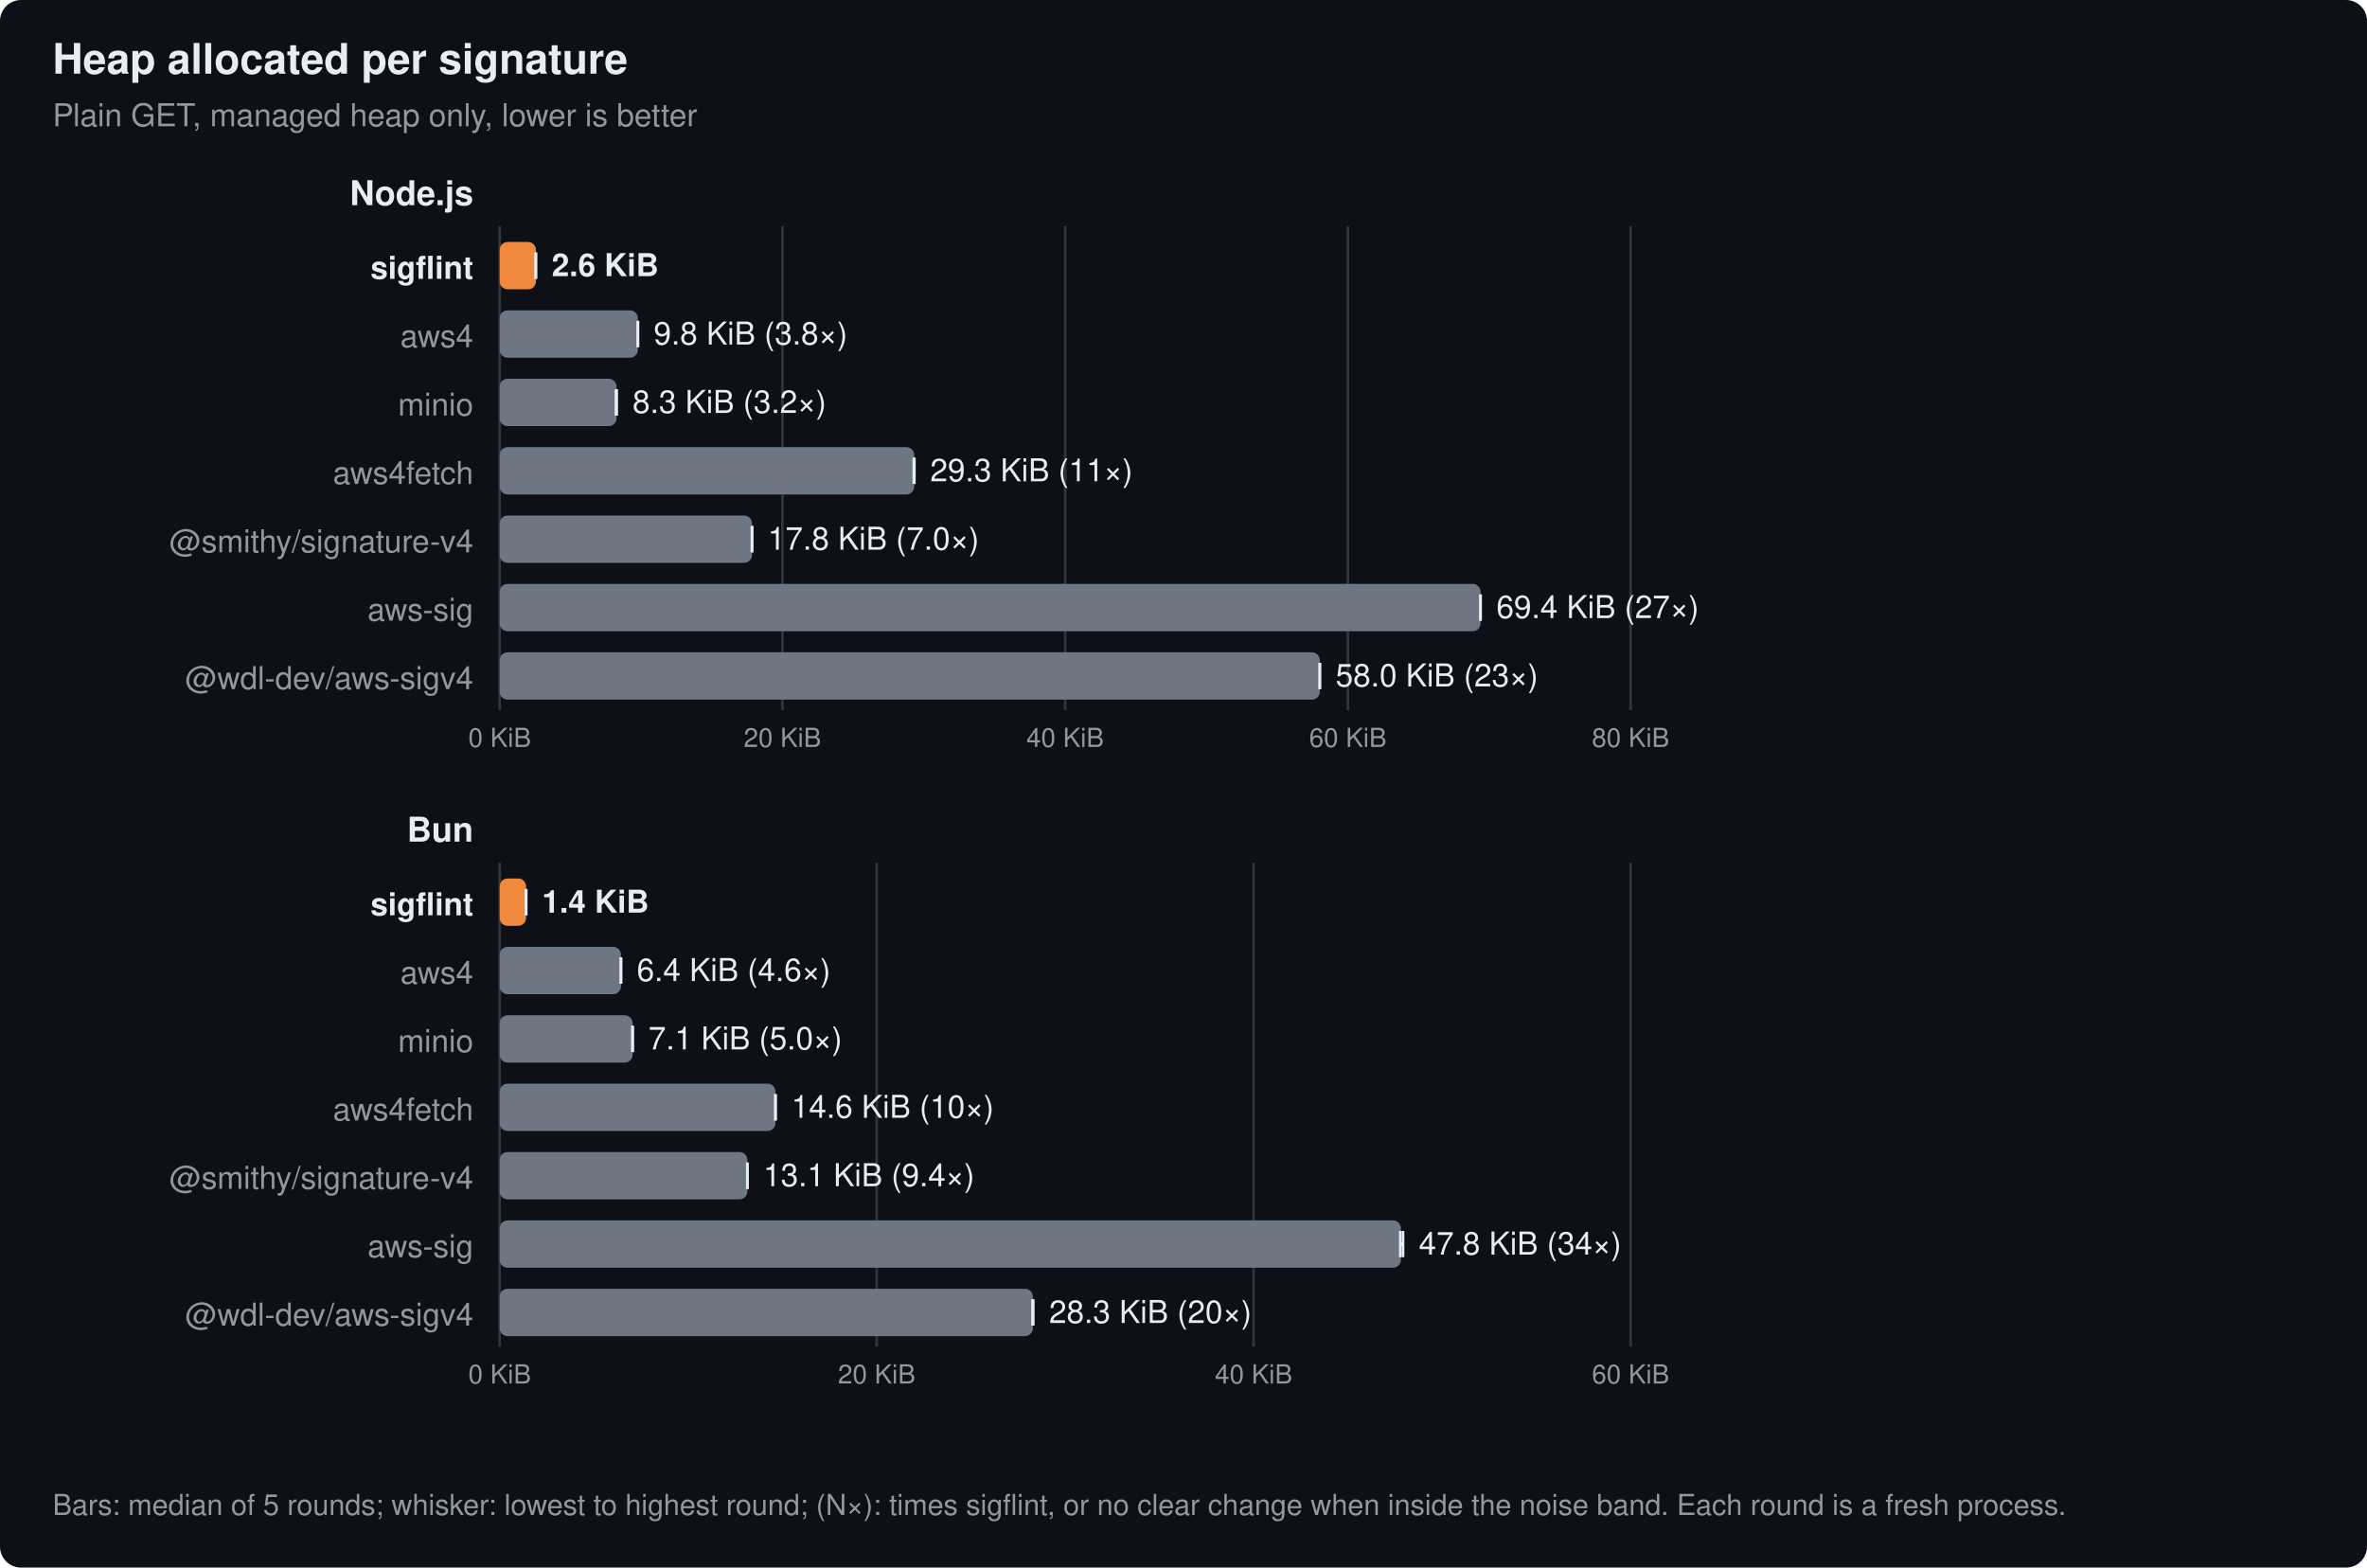
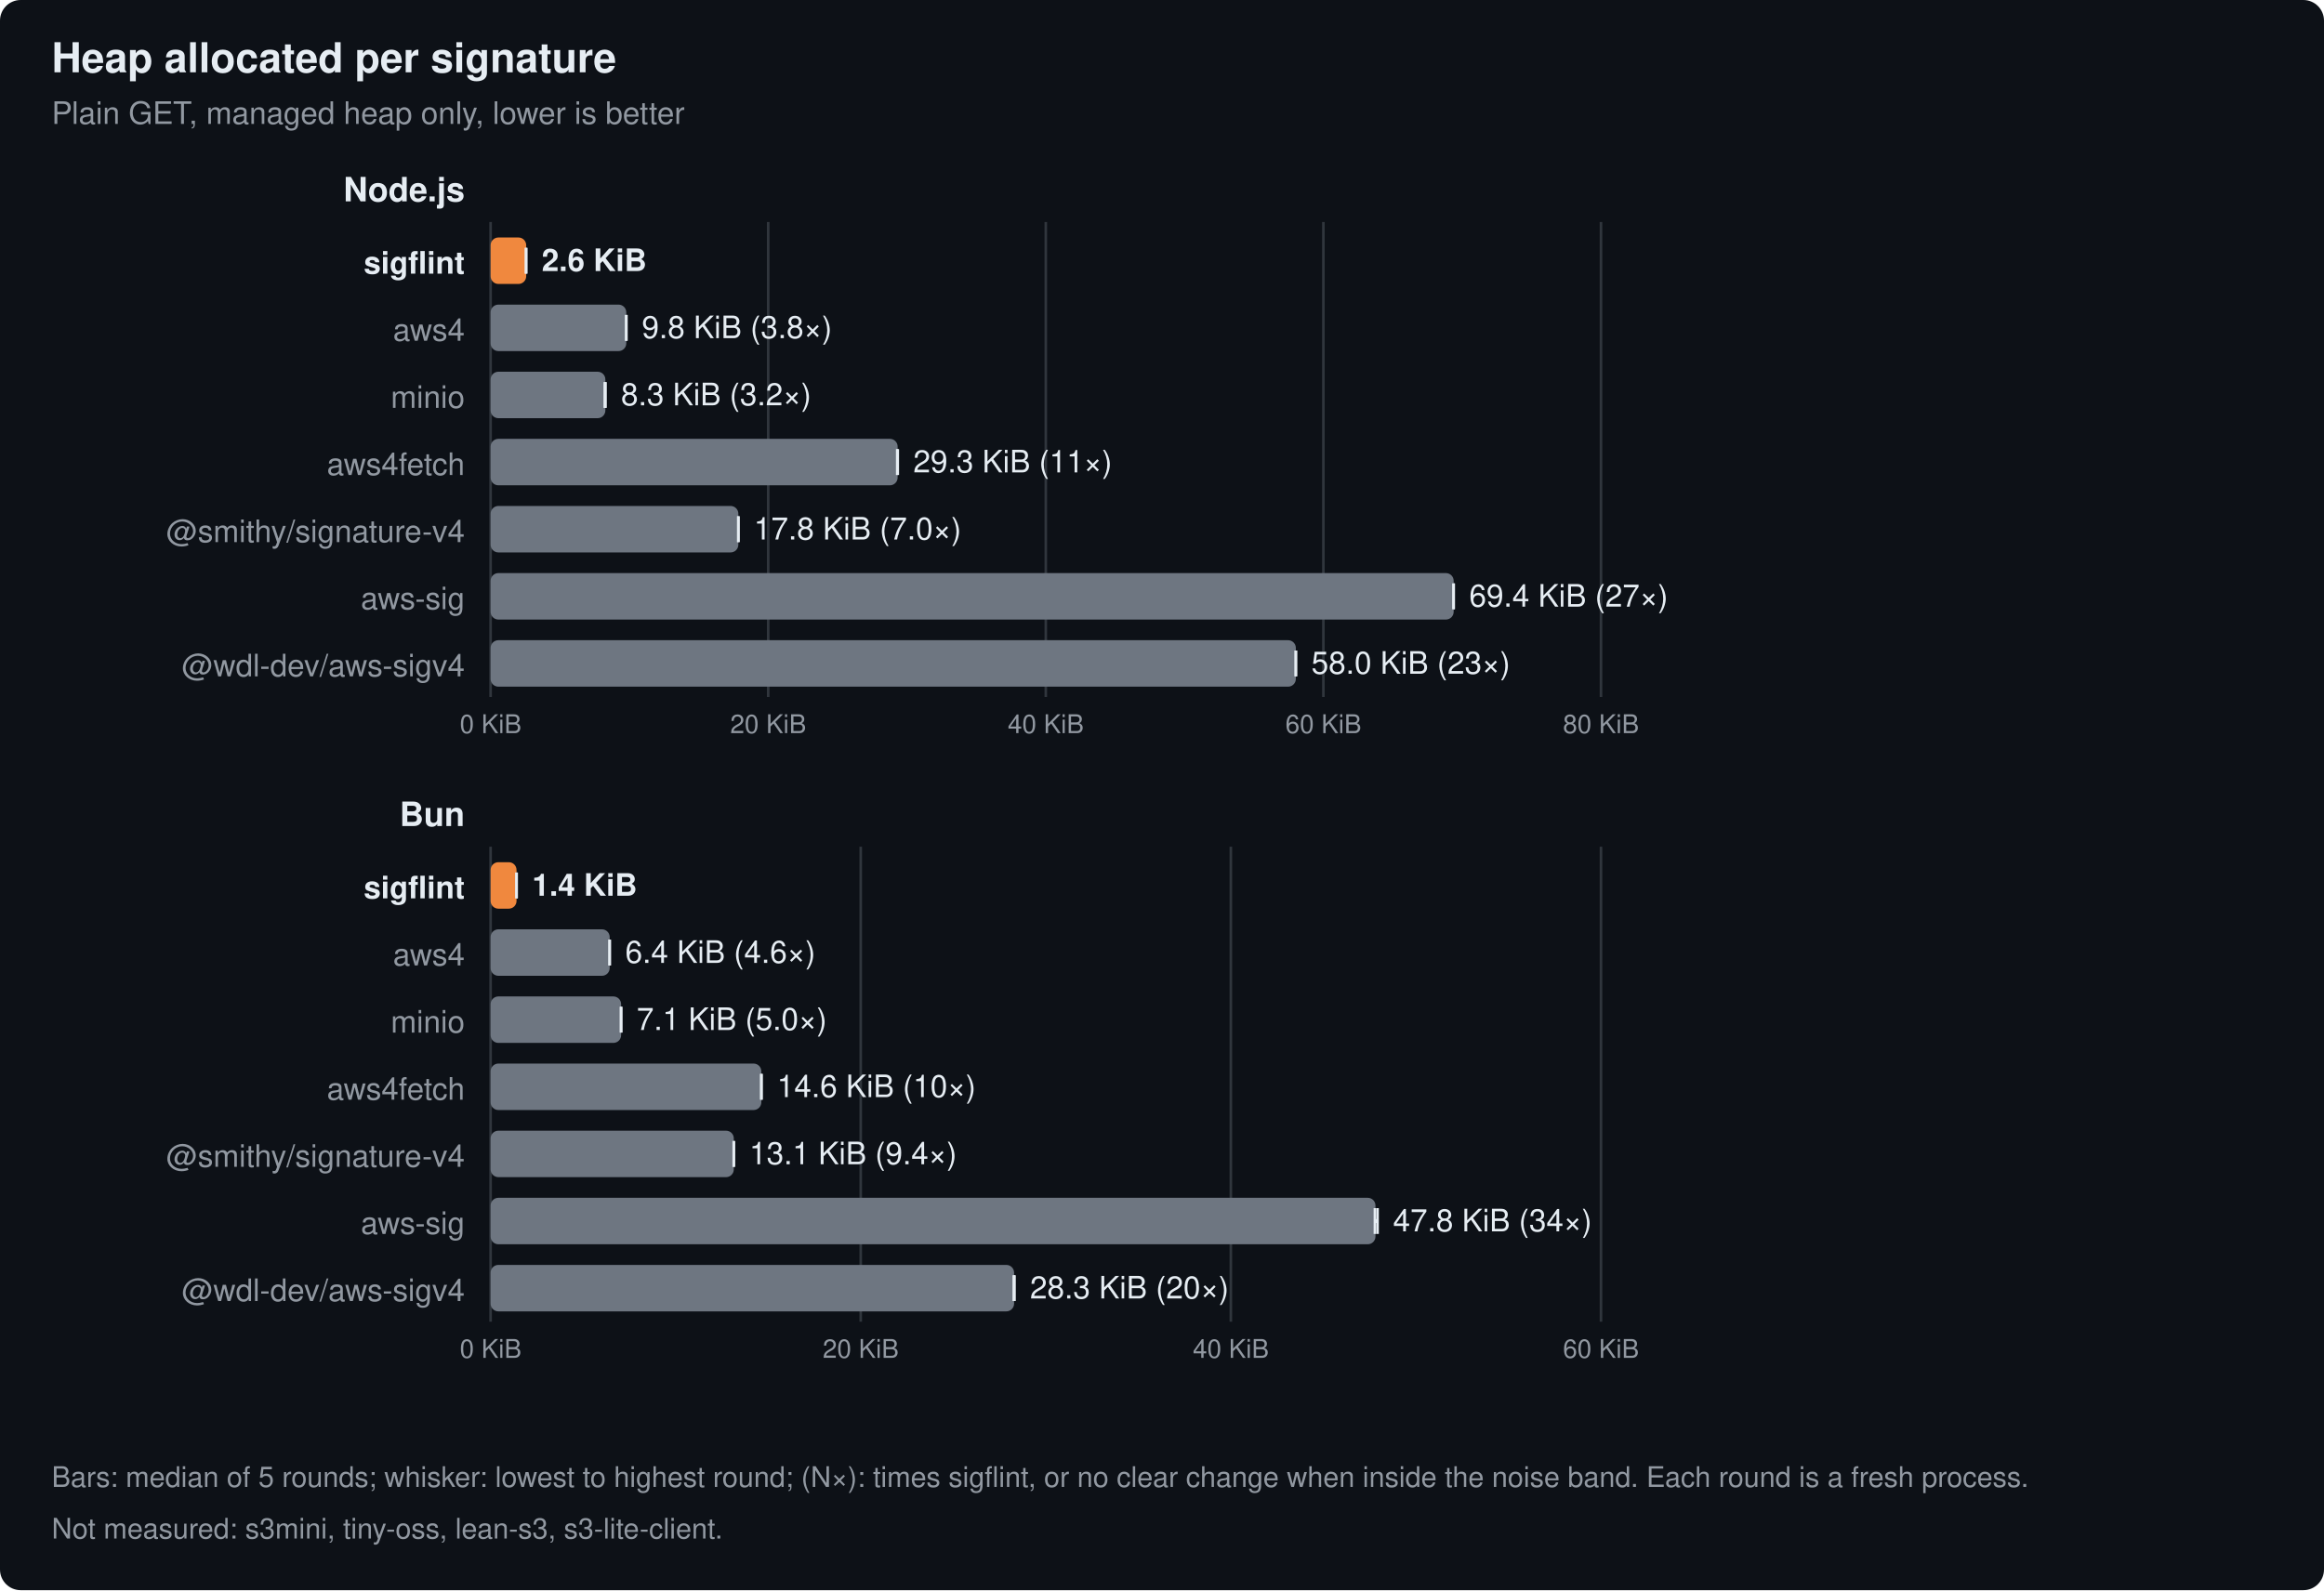
- <svg xmlns="http://www.w3.org/2000/svg" width="900" height="596" viewBox="0 0 900 596" role="img" aria-labelledby="t" font-family="-apple-system,BlinkMacSystemFont,'Segoe UI',Helvetica,Arial,sans-serif">
-   <rect width="900" height="596" rx="8" fill="#0d1117" />
+ <svg xmlns="http://www.w3.org/2000/svg" width="900" height="616" viewBox="0 0 900 616" role="img" aria-labelledby="t" font-family="-apple-system,BlinkMacSystemFont,'Segoe UI',Helvetica,Arial,sans-serif">
+   <rect width="900" height="616" rx="8" fill="#0d1117" />
  <text x="20" y="28" font-size="16" fill="#e6edf3" text-anchor="start" font-weight="600">Heap allocated per signature</text>
  <text x="20" y="48" font-size="12" fill="#9198a1" text-anchor="start" font-weight="400">Plain GET, managed heap only, lower is better</text>
  <text x="180" y="78" font-size="13" fill="#e6edf3" text-anchor="end" font-weight="700">Node.js</text>
  <line x1="190" y1="86" x2="190" y2="270" stroke="#30363d" />
  <text x="190" y="284" font-size="10" fill="#9198a1" text-anchor="middle" font-weight="400">0 KiB</text>
  <line x1="297.5" y1="86" x2="297.5" y2="270" stroke="#30363d" />
  <text x="297.5" y="284" font-size="10" fill="#9198a1" text-anchor="middle" font-weight="400">20 KiB</text>
  <line x1="405" y1="86" x2="405" y2="270" stroke="#30363d" />
  <text x="405" y="284" font-size="10" fill="#9198a1" text-anchor="middle" font-weight="400">40 KiB</text>
  <line x1="512.5" y1="86" x2="512.5" y2="270" stroke="#30363d" />
  <text x="512.5" y="284" font-size="10" fill="#9198a1" text-anchor="middle" font-weight="400">60 KiB</text>
  <line x1="620" y1="86" x2="620" y2="270" stroke="#30363d" />
  <text x="620" y="284" font-size="10" fill="#9198a1" text-anchor="middle" font-weight="400">80 KiB</text>
  <text x="180" y="106" font-size="12" fill="#e6edf3" text-anchor="end" font-weight="700">sigflint</text>
  <rect x="190" y="92" width="13.779" height="18" rx="3" fill="#f0883e" />
  <line x1="203.695" y1="101" x2="203.779" y2="101" stroke="#e6edf3" stroke-width="1.5" />
  <line x1="203.695" y1="96" x2="203.695" y2="106" stroke="#e6edf3" />
  <line x1="203.779" y1="96" x2="203.779" y2="106" stroke="#e6edf3" />
  <text x="209.779" y="105" font-size="12" fill="#e6edf3" text-anchor="start" font-weight="700">2.6 KiB</text>
  <text x="180" y="132" font-size="12" fill="#9198a1" text-anchor="end" font-weight="400">aws4</text>
  <rect x="190" y="118" width="52.537" height="18" rx="3" fill="#6e7681" />
  <line x1="242.537" y1="127" x2="242.553" y2="127" stroke="#e6edf3" stroke-width="1.5" />
  <line x1="242.537" y1="122" x2="242.537" y2="132" stroke="#e6edf3" />
  <line x1="242.553" y1="122" x2="242.553" y2="132" stroke="#e6edf3" />
  <text x="248.553" y="131" font-size="12" fill="#e6edf3" text-anchor="start" font-weight="400">9.8 KiB  (3.8×)</text>
  <text x="180" y="158" font-size="12" fill="#9198a1" text-anchor="end" font-weight="400">minio</text>
  <rect x="190" y="144" width="44.438" height="18" rx="3" fill="#6e7681" />
  <line x1="234.202" y1="153" x2="234.496" y2="153" stroke="#e6edf3" stroke-width="1.5" />
  <line x1="234.202" y1="148" x2="234.202" y2="158" stroke="#e6edf3" />
  <line x1="234.496" y1="148" x2="234.496" y2="158" stroke="#e6edf3" />
  <text x="240.496" y="157" font-size="12" fill="#e6edf3" text-anchor="start" font-weight="400">8.3 KiB  (3.2×)</text>
  <text x="180" y="184" font-size="12" fill="#9198a1" text-anchor="end" font-weight="400">aws4fetch</text>
  <rect x="190" y="170" width="157.623" height="18" rx="3" fill="#6e7681" />
  <line x1="347.46" y1="179" x2="347.67" y2="179" stroke="#e6edf3" stroke-width="1.5" />
  <line x1="347.46" y1="174" x2="347.46" y2="184" stroke="#e6edf3" />
  <line x1="347.67" y1="174" x2="347.67" y2="184" stroke="#e6edf3" />
  <text x="353.67" y="183" font-size="12" fill="#e6edf3" text-anchor="start" font-weight="400">29.3 KiB  (11×)</text>
  <text x="180" y="210" font-size="12" fill="#9198a1" text-anchor="end" font-weight="400">@smithy/signature-v4</text>
  <rect x="190" y="196" width="95.936" height="18" rx="3" fill="#6e7681" />
  <line x1="285.936" y1="205" x2="285.936" y2="205" stroke="#e6edf3" stroke-width="1.5" />
  <line x1="285.936" y1="200" x2="285.936" y2="210" stroke="#e6edf3" />
  <line x1="285.936" y1="200" x2="285.936" y2="210" stroke="#e6edf3" />
  <text x="291.936" y="209" font-size="12" fill="#e6edf3" text-anchor="start" font-weight="400">17.8 KiB  (7.0×)</text>
  <text x="180" y="236" font-size="12" fill="#9198a1" text-anchor="end" font-weight="400">aws-sig</text>
  <rect x="190" y="222" width="372.954" height="18" rx="3" fill="#6e7681" />
  <line x1="562.922" y1="231" x2="562.959" y2="231" stroke="#e6edf3" stroke-width="1.5" />
  <line x1="562.922" y1="226" x2="562.922" y2="236" stroke="#e6edf3" />
  <line x1="562.959" y1="226" x2="562.959" y2="236" stroke="#e6edf3" />
  <text x="568.959" y="235" font-size="12" fill="#e6edf3" text-anchor="start" font-weight="400">69.4 KiB  (27×)</text>
  <text x="180" y="262" font-size="12" fill="#9198a1" text-anchor="end" font-weight="400">@wdl-dev/aws-sigv4</text>
  <rect x="190" y="248" width="311.834" height="18" rx="3" fill="#6e7681" />
  <line x1="501.834" y1="257" x2="501.834" y2="257" stroke="#e6edf3" stroke-width="1.5" />
  <line x1="501.834" y1="252" x2="501.834" y2="262" stroke="#e6edf3" />
  <line x1="501.834" y1="252" x2="501.834" y2="262" stroke="#e6edf3" />
  <text x="507.834" y="261" font-size="12" fill="#e6edf3" text-anchor="start" font-weight="400">58.0 KiB  (23×)</text>
  <text x="180" y="320" font-size="13" fill="#e6edf3" text-anchor="end" font-weight="700">Bun</text>
  <line x1="190" y1="328" x2="190" y2="512" stroke="#30363d" />
  <text x="190" y="526" font-size="10" fill="#9198a1" text-anchor="middle" font-weight="400">0 KiB</text>
  <line x1="333.333" y1="328" x2="333.333" y2="512" stroke="#30363d" />
  <text x="333.333" y="526" font-size="10" fill="#9198a1" text-anchor="middle" font-weight="400">20 KiB</text>
  <line x1="476.667" y1="328" x2="476.667" y2="512" stroke="#30363d" />
  <text x="476.667" y="526" font-size="10" fill="#9198a1" text-anchor="middle" font-weight="400">40 KiB</text>
  <line x1="620" y1="328" x2="620" y2="512" stroke="#30363d" />
  <text x="620" y="526" font-size="10" fill="#9198a1" text-anchor="middle" font-weight="400">60 KiB</text>
  <text x="180" y="348" font-size="12" fill="#e6edf3" text-anchor="end" font-weight="700">sigflint</text>
  <rect x="190" y="334" width="10.036" height="18" rx="3" fill="#f0883e" />
  <line x1="200.021" y1="343" x2="200.082" y2="343" stroke="#e6edf3" stroke-width="1.5" />
  <line x1="200.021" y1="338" x2="200.021" y2="348" stroke="#e6edf3" />
  <line x1="200.082" y1="338" x2="200.082" y2="348" stroke="#e6edf3" />
  <text x="206.082" y="347" font-size="12" fill="#e6edf3" text-anchor="start" font-weight="700">1.4 KiB</text>
  <text x="180" y="374" font-size="12" fill="#9198a1" text-anchor="end" font-weight="400">aws4</text>
  <rect x="190" y="360" width="46.113" height="18" rx="3" fill="#6e7681" />
  <line x1="236.075" y1="369" x2="236.129" y2="369" stroke="#e6edf3" stroke-width="1.5" />
  <line x1="236.075" y1="364" x2="236.075" y2="374" stroke="#e6edf3" />
  <line x1="236.129" y1="364" x2="236.129" y2="374" stroke="#e6edf3" />
  <text x="242.129" y="373" font-size="12" fill="#e6edf3" text-anchor="start" font-weight="400">6.4 KiB  (4.6×)</text>
  <text x="180" y="400" font-size="12" fill="#9198a1" text-anchor="end" font-weight="400">minio</text>
  <rect x="190" y="386" width="50.539" height="18" rx="3" fill="#6e7681" />
  <line x1="240.502" y1="395" x2="240.545" y2="395" stroke="#e6edf3" stroke-width="1.5" />
  <line x1="240.502" y1="390" x2="240.502" y2="400" stroke="#e6edf3" />
  <line x1="240.545" y1="390" x2="240.545" y2="400" stroke="#e6edf3" />
  <text x="246.545" y="399" font-size="12" fill="#e6edf3" text-anchor="start" font-weight="400">7.1 KiB  (5.0×)</text>
  <text x="180" y="426" font-size="12" fill="#9198a1" text-anchor="end" font-weight="400">aws4fetch</text>
  <rect x="190" y="412" width="104.836" height="18" rx="3" fill="#6e7681" />
  <line x1="294.808" y1="421" x2="294.9" y2="421" stroke="#e6edf3" stroke-width="1.5" />
  <line x1="294.808" y1="416" x2="294.808" y2="426" stroke="#e6edf3" />
  <line x1="294.9" y1="416" x2="294.9" y2="426" stroke="#e6edf3" />
  <text x="300.9" y="425" font-size="12" fill="#e6edf3" text-anchor="start" font-weight="400">14.6 KiB  (10×)</text>
  <text x="180" y="452" font-size="12" fill="#9198a1" text-anchor="end" font-weight="400">@smithy/signature-v4</text>
  <rect x="190" y="438" width="94.173" height="18" rx="3" fill="#6e7681" />
  <line x1="284.147" y1="447" x2="284.194" y2="447" stroke="#e6edf3" stroke-width="1.5" />
  <line x1="284.147" y1="442" x2="284.147" y2="452" stroke="#e6edf3" />
  <line x1="284.194" y1="442" x2="284.194" y2="452" stroke="#e6edf3" />
  <text x="290.194" y="451" font-size="12" fill="#e6edf3" text-anchor="start" font-weight="400">13.1 KiB  (9.4×)</text>
  <text x="180" y="478" font-size="12" fill="#9198a1" text-anchor="end" font-weight="400">aws-sig</text>
  <rect x="190" y="464" width="342.671" height="18" rx="3" fill="#6e7681" />
  <line x1="532.45" y1="473" x2="533.467" y2="473" stroke="#e6edf3" stroke-width="1.5" />
  <line x1="532.45" y1="468" x2="532.45" y2="478" stroke="#e6edf3" />
  <line x1="533.467" y1="468" x2="533.467" y2="478" stroke="#e6edf3" />
  <text x="539.467" y="477" font-size="12" fill="#e6edf3" text-anchor="start" font-weight="400">47.8 KiB  (34×)</text>
  <text x="180" y="504" font-size="12" fill="#9198a1" text-anchor="end" font-weight="400">@wdl-dev/aws-sigv4</text>
  <rect x="190" y="490" width="202.723" height="18" rx="3" fill="#6e7681" />
  <line x1="392.597" y1="499" x2="392.878" y2="499" stroke="#e6edf3" stroke-width="1.5" />
  <line x1="392.597" y1="494" x2="392.597" y2="504" stroke="#e6edf3" />
  <line x1="392.878" y1="494" x2="392.878" y2="504" stroke="#e6edf3" />
  <text x="398.878" y="503" font-size="12" fill="#e6edf3" text-anchor="start" font-weight="400">28.3 KiB  (20×)</text>
  <text x="20" y="576" font-size="11" fill="#9198a1" text-anchor="start" font-weight="400">Bars: median of 5 rounds; whisker: lowest to highest round; (N×): times sigflint, or no clear change when inside the noise band. Each round is a fresh process.</text>
+   <text x="20" y="596" font-size="11" fill="#9198a1" text-anchor="start" font-weight="400">Not measured: s3mini, tiny-oss, lean-s3, s3-lite-client.</text>
</svg>
